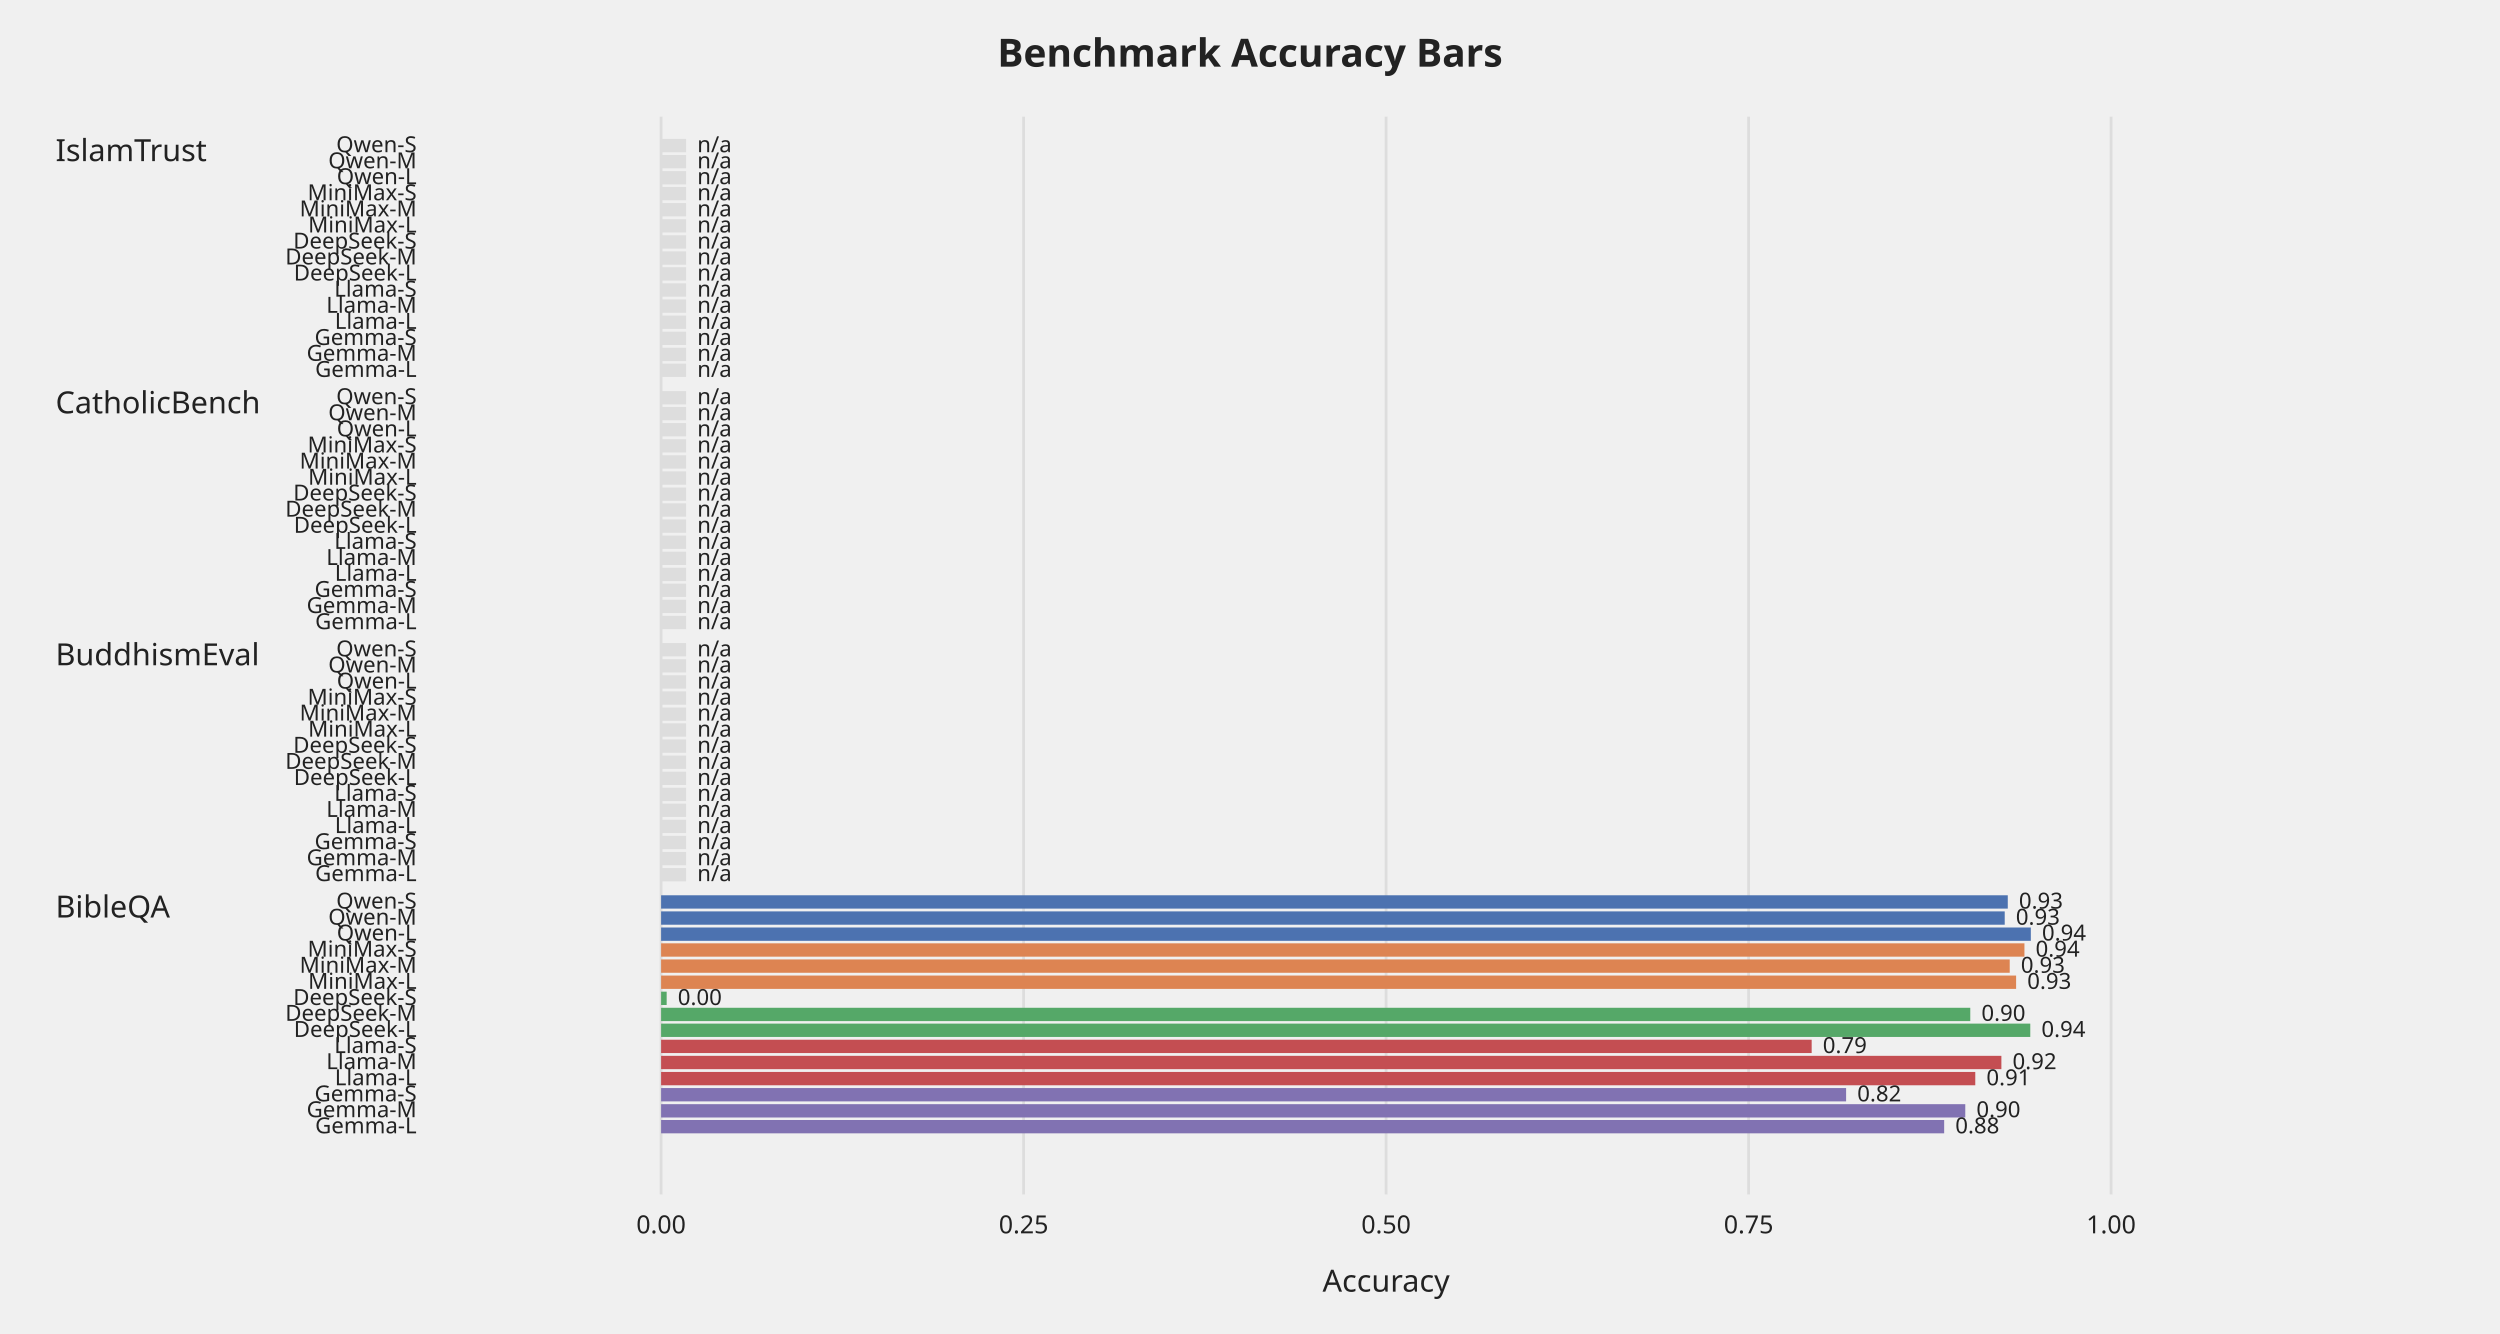
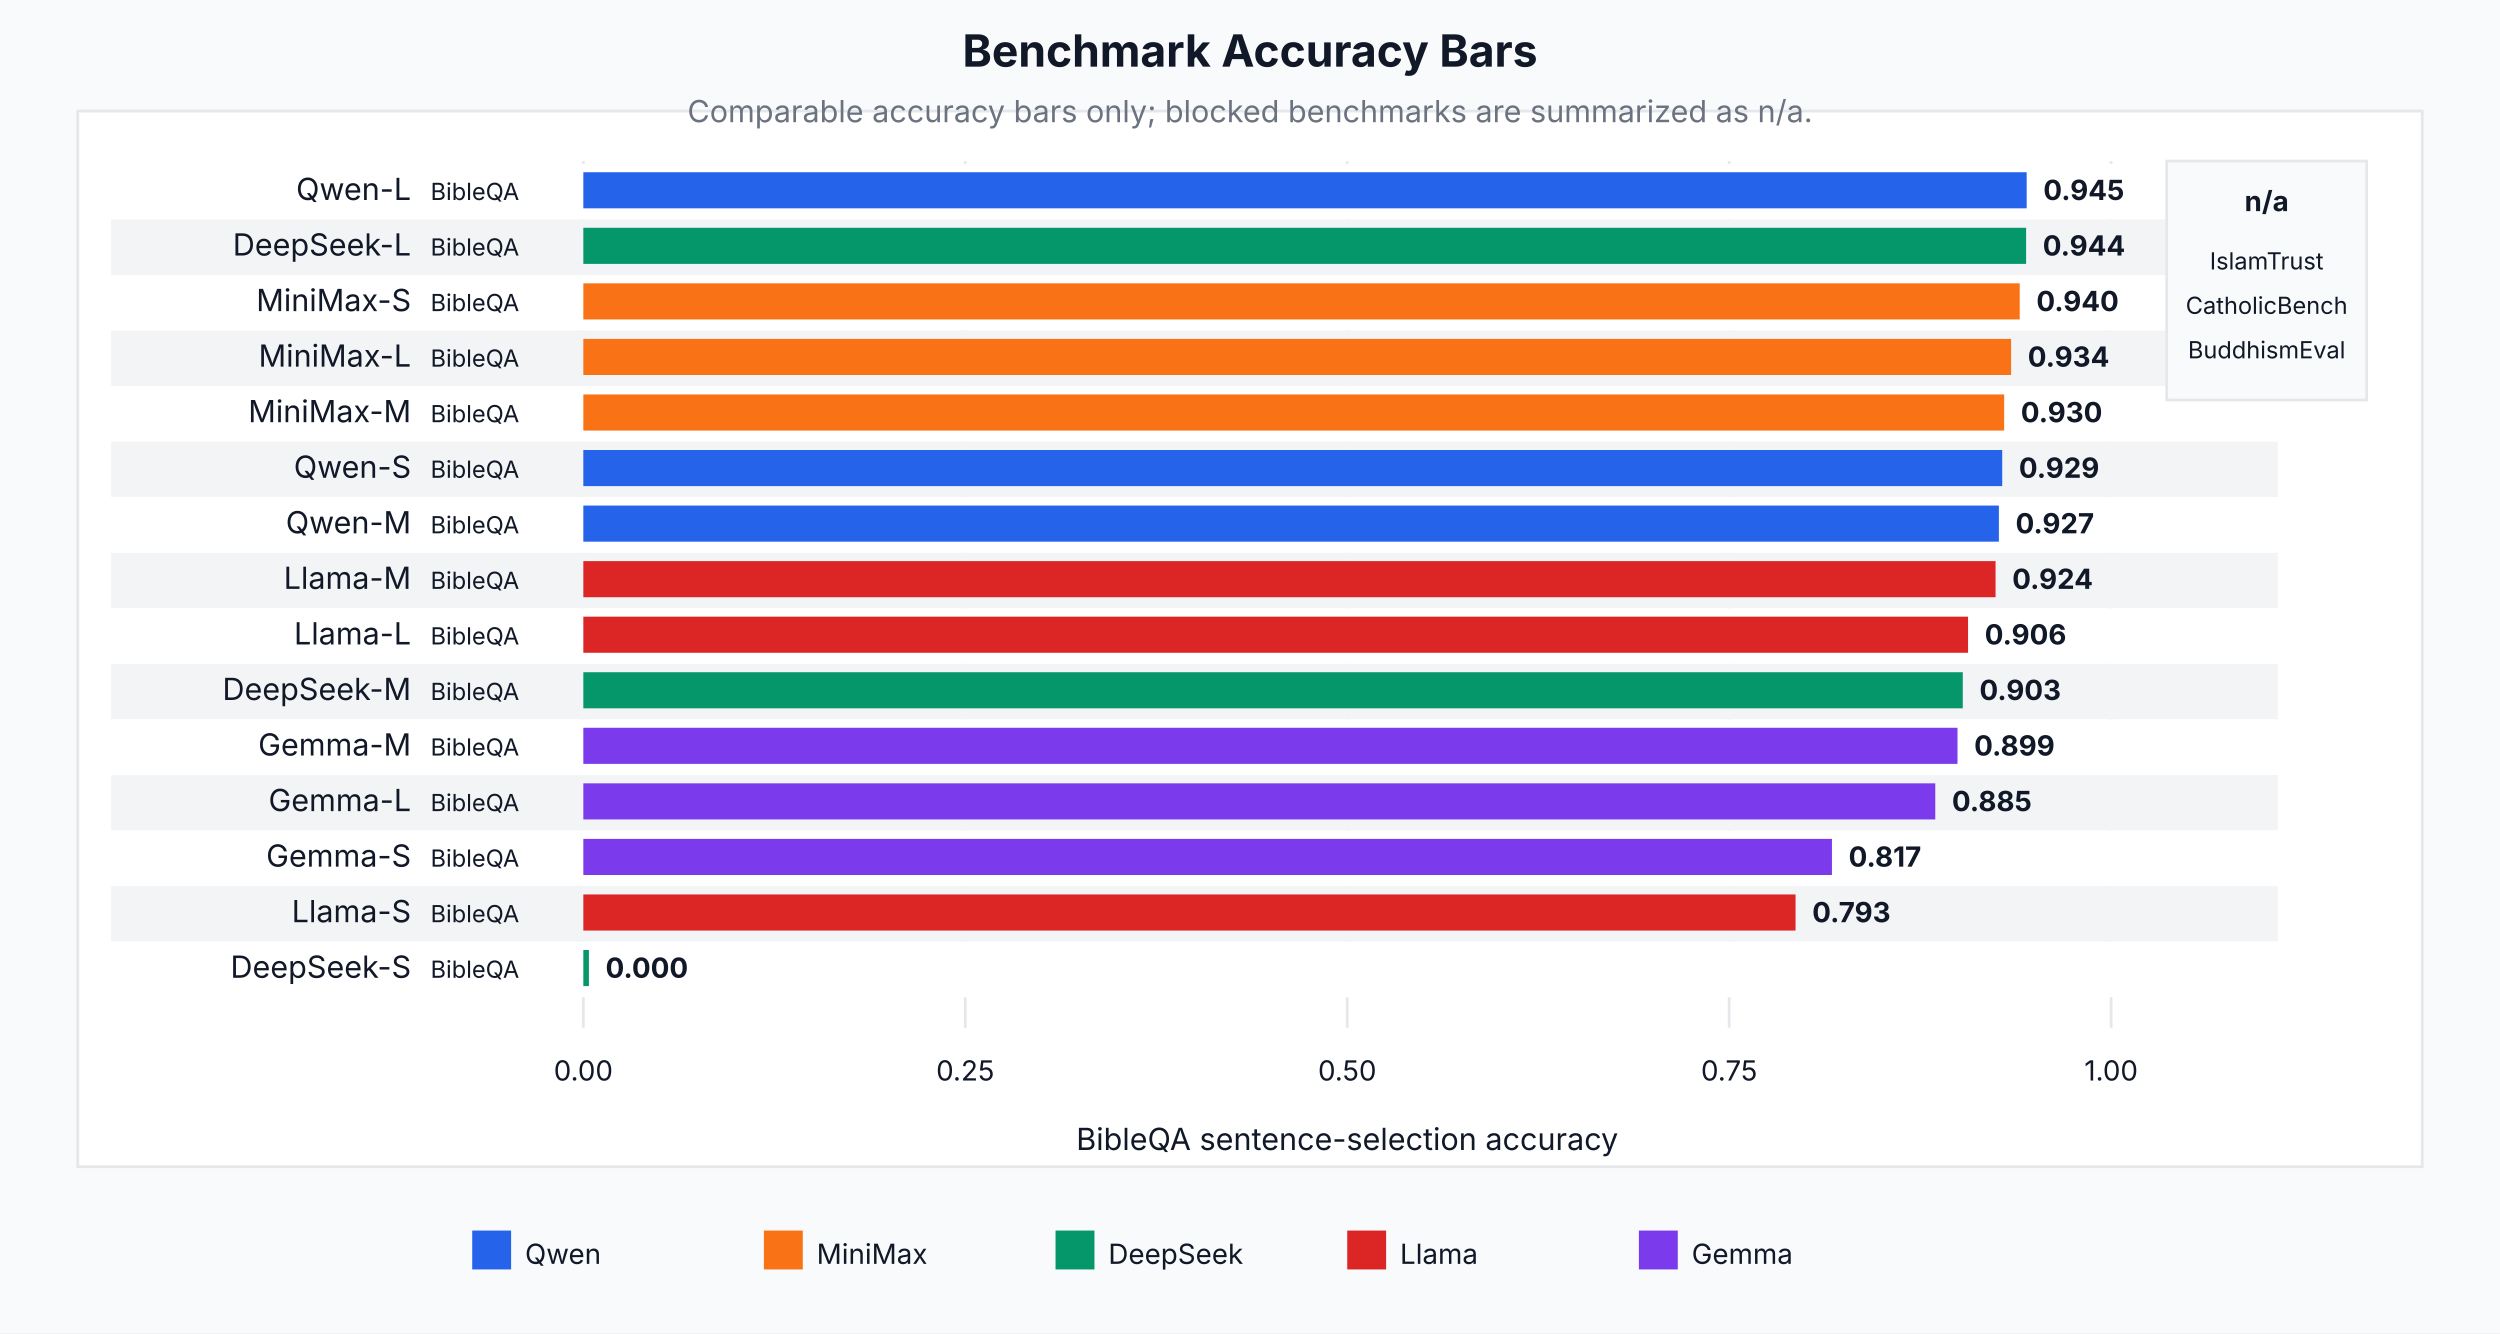
<svg xmlns="http://www.w3.org/2000/svg" viewBox="0 0 900 480" role="img">
  <style>
-         text { font-family: system-ui, sans-serif; fill: #222; }
-         .title { font-size: 14px; font-weight: 700; }
+         text { font-family: system-ui, -apple-system, BlinkMacSystemFont, "Segoe UI", sans-serif; fill: #111827; }
+         .title { font-size: 16px; font-weight: 750; }
+         .subtitle { font-size: 11px; fill: #6B7280; }
        .axis { font-size: 11px; }
-         .small { font-size: 9px; }
-         .tiny { font-size: 8px; }
-         .grid { stroke: #dddddd; stroke-width: 1; }
-         .axis-line { stroke: #333333; stroke-width: 1; }
+         .small { font-size: 10px; }
+         .tiny { font-size: 8.5px; }
+         .value { font-size: 10px; font-weight: 650; }
+         .cell-label { font-size: 10px; font-weight: 750; fill: #ffffff; }
+         .muted { font-size: 10px; fill: #6B7280; }
+         .grid { stroke: #E5E7EB; stroke-width: 1; }
+         .axis-line { stroke: #374151; stroke-width: 1; }
        .outline { stroke: #ffffff; stroke-width: 1; }
+         .panel { stroke: #E5E7EB; stroke-width: 1; }
    </style>
+   <rect x="0" y="0" width="900" height="480" fill="#F8FAFC" />
+   <rect x="28.0" y="40.0" width="844.0" height="380.0" fill="#FFFFFF" class="panel" />
  <text x="450.0" y="24.0" class="title" text-anchor="middle">Benchmark Accuracy Bars</text>
-   <line x1="238.0" y1="42.0" x2="238.0" y2="430.0" class="grid" />
-   <text x="238.0" y="444.0" class="small" text-anchor="middle">0.00</text>
-   <line x1="368.5" y1="42.0" x2="368.5" y2="430.0" class="grid" />
-   <text x="368.5" y="444.0" class="small" text-anchor="middle">0.25</text>
-   <line x1="499.0" y1="42.0" x2="499.0" y2="430.0" class="grid" />
-   <text x="499.0" y="444.0" class="small" text-anchor="middle">0.50</text>
-   <line x1="629.5" y1="42.0" x2="629.5" y2="430.0" class="grid" />
-   <text x="629.5" y="444.0" class="small" text-anchor="middle">0.75</text>
-   <line x1="760.0" y1="42.0" x2="760.0" y2="430.0" class="grid" />
-   <text x="760.0" y="444.0" class="small" text-anchor="middle">1.00</text>
-   <text x="499.0" y="465.0" class="axis" text-anchor="middle">Accuracy</text>
-   <text x="20.0" y="58.0" class="axis" text-anchor="start">IslamTrust</text>
-   <text x="150.0" y="54.8" class="tiny" text-anchor="end">Qwen-S</text>
-   <rect x="238.0" y="50.0" width="9.0" height="4.8" fill="#dddddd" />
-   <text x="251.0" y="54.8" class="tiny" text-anchor="start">n/a</text>
-   <text x="150.0" y="60.6" class="tiny" text-anchor="end">Qwen-M</text>
-   <rect x="238.0" y="55.8" width="9.0" height="4.8" fill="#dddddd" />
-   <text x="251.0" y="60.6" class="tiny" text-anchor="start">n/a</text>
-   <text x="150.0" y="66.3" class="tiny" text-anchor="end">Qwen-L</text>
-   <rect x="238.0" y="61.6" width="9.0" height="4.8" fill="#dddddd" />
-   <text x="251.0" y="66.3" class="tiny" text-anchor="start">n/a</text>
-   <text x="150.0" y="72.1" class="tiny" text-anchor="end">MiniMax-S</text>
-   <rect x="238.0" y="67.3" width="9.0" height="4.8" fill="#dddddd" />
-   <text x="251.0" y="72.1" class="tiny" text-anchor="start">n/a</text>
-   <text x="150.0" y="77.9" class="tiny" text-anchor="end">MiniMax-M</text>
-   <rect x="238.0" y="73.1" width="9.0" height="4.8" fill="#dddddd" />
-   <text x="251.0" y="77.9" class="tiny" text-anchor="start">n/a</text>
-   <text x="150.0" y="83.7" class="tiny" text-anchor="end">MiniMax-L</text>
-   <rect x="238.0" y="78.9" width="9.0" height="4.8" fill="#dddddd" />
-   <text x="251.0" y="83.7" class="tiny" text-anchor="start">n/a</text>
-   <text x="150.0" y="89.5" class="tiny" text-anchor="end">DeepSeek-S</text>
-   <rect x="238.0" y="84.7" width="9.0" height="4.8" fill="#dddddd" />
-   <text x="251.0" y="89.5" class="tiny" text-anchor="start">n/a</text>
-   <text x="150.0" y="95.2" class="tiny" text-anchor="end">DeepSeek-M</text>
-   <rect x="238.0" y="90.5" width="9.0" height="4.8" fill="#dddddd" />
-   <text x="251.0" y="95.2" class="tiny" text-anchor="start">n/a</text>
-   <text x="150.0" y="101.0" class="tiny" text-anchor="end">DeepSeek-L</text>
-   <rect x="238.0" y="96.2" width="9.0" height="4.8" fill="#dddddd" />
-   <text x="251.0" y="101.0" class="tiny" text-anchor="start">n/a</text>
-   <text x="150.0" y="106.8" class="tiny" text-anchor="end">Llama-S</text>
-   <rect x="238.0" y="102.0" width="9.0" height="4.8" fill="#dddddd" />
-   <text x="251.0" y="106.8" class="tiny" text-anchor="start">n/a</text>
-   <text x="150.0" y="112.6" class="tiny" text-anchor="end">Llama-M</text>
-   <rect x="238.0" y="107.8" width="9.0" height="4.8" fill="#dddddd" />
-   <text x="251.0" y="112.6" class="tiny" text-anchor="start">n/a</text>
-   <text x="150.0" y="118.4" class="tiny" text-anchor="end">Llama-L</text>
-   <rect x="238.0" y="113.6" width="9.0" height="4.8" fill="#dddddd" />
-   <text x="251.0" y="118.4" class="tiny" text-anchor="start">n/a</text>
-   <text x="150.0" y="124.2" class="tiny" text-anchor="end">Gemma-S</text>
-   <rect x="238.0" y="119.4" width="9.0" height="4.8" fill="#dddddd" />
-   <text x="251.0" y="124.2" class="tiny" text-anchor="start">n/a</text>
-   <text x="150.0" y="129.9" class="tiny" text-anchor="end">Gemma-M</text>
-   <rect x="238.0" y="125.2" width="9.0" height="4.8" fill="#dddddd" />
-   <text x="251.0" y="129.9" class="tiny" text-anchor="start">n/a</text>
-   <text x="150.0" y="135.7" class="tiny" text-anchor="end">Gemma-L</text>
-   <rect x="238.0" y="130.9" width="9.0" height="4.8" fill="#dddddd" />
-   <text x="251.0" y="135.7" class="tiny" text-anchor="start">n/a</text>
-   <text x="20.0" y="148.8" class="axis" text-anchor="start">CatholicBench</text>
-   <text x="150.0" y="145.5" class="tiny" text-anchor="end">Qwen-S</text>
-   <rect x="238.0" y="140.8" width="9.0" height="4.8" fill="#dddddd" />
-   <text x="251.0" y="145.5" class="tiny" text-anchor="start">n/a</text>
-   <text x="150.0" y="151.3" class="tiny" text-anchor="end">Qwen-M</text>
-   <rect x="238.0" y="146.5" width="9.0" height="4.8" fill="#dddddd" />
-   <text x="251.0" y="151.3" class="tiny" text-anchor="start">n/a</text>
-   <text x="150.0" y="157.1" class="tiny" text-anchor="end">Qwen-L</text>
-   <rect x="238.0" y="152.3" width="9.0" height="4.8" fill="#dddddd" />
-   <text x="251.0" y="157.1" class="tiny" text-anchor="start">n/a</text>
-   <text x="150.0" y="162.9" class="tiny" text-anchor="end">MiniMax-S</text>
-   <rect x="238.0" y="158.1" width="9.0" height="4.8" fill="#dddddd" />
-   <text x="251.0" y="162.9" class="tiny" text-anchor="start">n/a</text>
-   <text x="150.0" y="168.7" class="tiny" text-anchor="end">MiniMax-M</text>
-   <rect x="238.0" y="163.9" width="9.0" height="4.8" fill="#dddddd" />
-   <text x="251.0" y="168.7" class="tiny" text-anchor="start">n/a</text>
-   <text x="150.0" y="174.5" class="tiny" text-anchor="end">MiniMax-L</text>
-   <rect x="238.0" y="169.7" width="9.0" height="4.8" fill="#dddddd" />
-   <text x="251.0" y="174.5" class="tiny" text-anchor="start">n/a</text>
-   <text x="150.0" y="180.2" class="tiny" text-anchor="end">DeepSeek-S</text>
-   <rect x="238.0" y="175.5" width="9.0" height="4.8" fill="#dddddd" />
-   <text x="251.0" y="180.2" class="tiny" text-anchor="start">n/a</text>
-   <text x="150.0" y="186.0" class="tiny" text-anchor="end">DeepSeek-M</text>
-   <rect x="238.0" y="181.2" width="9.0" height="4.8" fill="#dddddd" />
-   <text x="251.0" y="186.0" class="tiny" text-anchor="start">n/a</text>
-   <text x="150.0" y="191.8" class="tiny" text-anchor="end">DeepSeek-L</text>
-   <rect x="238.0" y="187.0" width="9.0" height="4.8" fill="#dddddd" />
-   <text x="251.0" y="191.8" class="tiny" text-anchor="start">n/a</text>
-   <text x="150.0" y="197.6" class="tiny" text-anchor="end">Llama-S</text>
-   <rect x="238.0" y="192.8" width="9.0" height="4.8" fill="#dddddd" />
-   <text x="251.0" y="197.6" class="tiny" text-anchor="start">n/a</text>
-   <text x="150.0" y="203.4" class="tiny" text-anchor="end">Llama-M</text>
-   <rect x="238.0" y="198.6" width="9.0" height="4.8" fill="#dddddd" />
-   <text x="251.0" y="203.4" class="tiny" text-anchor="start">n/a</text>
-   <text x="150.0" y="209.1" class="tiny" text-anchor="end">Llama-L</text>
-   <rect x="238.0" y="204.4" width="9.0" height="4.8" fill="#dddddd" />
-   <text x="251.0" y="209.1" class="tiny" text-anchor="start">n/a</text>
-   <text x="150.0" y="214.9" class="tiny" text-anchor="end">Gemma-S</text>
-   <rect x="238.0" y="210.1" width="9.0" height="4.8" fill="#dddddd" />
-   <text x="251.0" y="214.9" class="tiny" text-anchor="start">n/a</text>
-   <text x="150.0" y="220.7" class="tiny" text-anchor="end">Gemma-M</text>
-   <rect x="238.0" y="215.9" width="9.0" height="4.8" fill="#dddddd" />
-   <text x="251.0" y="220.7" class="tiny" text-anchor="start">n/a</text>
-   <text x="150.0" y="226.5" class="tiny" text-anchor="end">Gemma-L</text>
-   <rect x="238.0" y="221.7" width="9.0" height="4.8" fill="#dddddd" />
-   <text x="251.0" y="226.5" class="tiny" text-anchor="start">n/a</text>
-   <text x="20.0" y="239.5" class="axis" text-anchor="start">BuddhismEval</text>
-   <text x="150.0" y="236.3" class="tiny" text-anchor="end">Qwen-S</text>
-   <rect x="238.0" y="231.5" width="9.0" height="4.8" fill="#dddddd" />
-   <text x="251.0" y="236.3" class="tiny" text-anchor="start">n/a</text>
-   <text x="150.0" y="242.1" class="tiny" text-anchor="end">Qwen-M</text>
-   <rect x="238.0" y="237.3" width="9.0" height="4.8" fill="#dddddd" />
-   <text x="251.0" y="242.1" class="tiny" text-anchor="start">n/a</text>
-   <text x="150.0" y="247.9" class="tiny" text-anchor="end">Qwen-L</text>
-   <rect x="238.0" y="243.1" width="9.0" height="4.8" fill="#dddddd" />
-   <text x="251.0" y="247.9" class="tiny" text-anchor="start">n/a</text>
-   <text x="150.0" y="253.7" class="tiny" text-anchor="end">MiniMax-S</text>
-   <rect x="238.0" y="248.9" width="9.0" height="4.8" fill="#dddddd" />
-   <text x="251.0" y="253.7" class="tiny" text-anchor="start">n/a</text>
-   <text x="150.0" y="259.4" class="tiny" text-anchor="end">MiniMax-M</text>
-   <rect x="238.0" y="254.7" width="9.0" height="4.8" fill="#dddddd" />
-   <text x="251.0" y="259.4" class="tiny" text-anchor="start">n/a</text>
-   <text x="150.0" y="265.2" class="tiny" text-anchor="end">MiniMax-L</text>
-   <rect x="238.0" y="260.4" width="9.0" height="4.8" fill="#dddddd" />
-   <text x="251.0" y="265.2" class="tiny" text-anchor="start">n/a</text>
-   <text x="150.0" y="271.0" class="tiny" text-anchor="end">DeepSeek-S</text>
-   <rect x="238.0" y="266.2" width="9.0" height="4.8" fill="#dddddd" />
-   <text x="251.0" y="271.0" class="tiny" text-anchor="start">n/a</text>
-   <text x="150.0" y="276.8" class="tiny" text-anchor="end">DeepSeek-M</text>
-   <rect x="238.0" y="272.0" width="9.0" height="4.8" fill="#dddddd" />
-   <text x="251.0" y="276.8" class="tiny" text-anchor="start">n/a</text>
-   <text x="150.0" y="282.6" class="tiny" text-anchor="end">DeepSeek-L</text>
-   <rect x="238.0" y="277.8" width="9.0" height="4.8" fill="#dddddd" />
-   <text x="251.0" y="282.6" class="tiny" text-anchor="start">n/a</text>
-   <text x="150.0" y="288.3" class="tiny" text-anchor="end">Llama-S</text>
-   <rect x="238.0" y="283.6" width="9.0" height="4.8" fill="#dddddd" />
-   <text x="251.0" y="288.3" class="tiny" text-anchor="start">n/a</text>
-   <text x="150.0" y="294.1" class="tiny" text-anchor="end">Llama-M</text>
-   <rect x="238.0" y="289.3" width="9.0" height="4.8" fill="#dddddd" />
-   <text x="251.0" y="294.1" class="tiny" text-anchor="start">n/a</text>
-   <text x="150.0" y="299.9" class="tiny" text-anchor="end">Llama-L</text>
-   <rect x="238.0" y="295.1" width="9.0" height="4.8" fill="#dddddd" />
-   <text x="251.0" y="299.9" class="tiny" text-anchor="start">n/a</text>
-   <text x="150.0" y="305.7" class="tiny" text-anchor="end">Gemma-S</text>
-   <rect x="238.0" y="300.9" width="9.0" height="4.8" fill="#dddddd" />
-   <text x="251.0" y="305.7" class="tiny" text-anchor="start">n/a</text>
-   <text x="150.0" y="311.5" class="tiny" text-anchor="end">Gemma-M</text>
-   <rect x="238.0" y="306.7" width="9.0" height="4.8" fill="#dddddd" />
-   <text x="251.0" y="311.5" class="tiny" text-anchor="start">n/a</text>
-   <text x="150.0" y="317.2" class="tiny" text-anchor="end">Gemma-L</text>
-   <rect x="238.0" y="312.5" width="9.0" height="4.8" fill="#dddddd" />
-   <text x="251.0" y="317.2" class="tiny" text-anchor="start">n/a</text>
-   <text x="20.0" y="330.3" class="axis" text-anchor="start">BibleQA</text>
-   <text x="150.0" y="327.1" class="tiny" text-anchor="end">Qwen-S</text>
-   <rect x="238.0" y="322.3" width="484.8" height="4.8" fill="#4C72B0" />
-   <text x="726.8" y="327.1" class="tiny" text-anchor="start">0.93</text>
-   <text x="150.0" y="332.9" class="tiny" text-anchor="end">Qwen-M</text>
-   <rect x="238.0" y="328.1" width="483.7" height="4.8" fill="#4C72B0" />
-   <text x="725.7" y="332.9" class="tiny" text-anchor="start">0.93</text>
-   <text x="150.0" y="338.6" class="tiny" text-anchor="end">Qwen-L</text>
-   <rect x="238.0" y="333.9" width="493.1" height="4.8" fill="#4C72B0" />
-   <text x="735.1" y="338.6" class="tiny" text-anchor="start">0.94</text>
-   <text x="150.0" y="344.4" class="tiny" text-anchor="end">MiniMax-S</text>
-   <rect x="238.0" y="339.6" width="490.8" height="4.8" fill="#DD8452" />
-   <text x="732.8" y="344.4" class="tiny" text-anchor="start">0.94</text>
-   <text x="150.0" y="350.2" class="tiny" text-anchor="end">MiniMax-M</text>
-   <rect x="238.0" y="345.4" width="485.5" height="4.8" fill="#DD8452" />
-   <text x="727.5" y="350.2" class="tiny" text-anchor="start">0.93</text>
-   <text x="150.0" y="356.0" class="tiny" text-anchor="end">MiniMax-L</text>
-   <rect x="238.0" y="351.2" width="487.8" height="4.8" fill="#DD8452" />
-   <text x="729.8" y="356.0" class="tiny" text-anchor="start">0.93</text>
-   <text x="150.0" y="361.8" class="tiny" text-anchor="end">DeepSeek-S</text>
-   <rect x="238.0" y="357.0" width="2.0" height="4.8" fill="#55A868" />
-   <text x="244.0" y="361.8" class="tiny" text-anchor="start">0.00</text>
-   <text x="150.0" y="367.5" class="tiny" text-anchor="end">DeepSeek-M</text>
-   <rect x="238.0" y="362.8" width="471.3" height="4.8" fill="#55A868" />
-   <text x="713.3" y="367.5" class="tiny" text-anchor="start">0.90</text>
-   <text x="150.0" y="373.3" class="tiny" text-anchor="end">DeepSeek-L</text>
-   <rect x="238.0" y="368.5" width="492.9" height="4.8" fill="#55A868" />
-   <text x="734.9" y="373.3" class="tiny" text-anchor="start">0.94</text>
-   <text x="150.0" y="379.1" class="tiny" text-anchor="end">Llama-S</text>
-   <rect x="238.0" y="374.3" width="414.2" height="4.8" fill="#C44E52" />
-   <text x="656.2" y="379.1" class="tiny" text-anchor="start">0.79</text>
-   <text x="150.0" y="384.9" class="tiny" text-anchor="end">Llama-M</text>
-   <rect x="238.0" y="380.1" width="482.5" height="4.8" fill="#C44E52" />
-   <text x="724.5" y="384.9" class="tiny" text-anchor="start">0.92</text>
-   <text x="150.0" y="390.7" class="tiny" text-anchor="end">Llama-L</text>
-   <rect x="238.0" y="385.9" width="473.1" height="4.8" fill="#C44E52" />
-   <text x="715.1" y="390.7" class="tiny" text-anchor="start">0.91</text>
-   <text x="150.0" y="396.5" class="tiny" text-anchor="end">Gemma-S</text>
-   <rect x="238.0" y="391.7" width="426.6" height="4.8" fill="#8172B2" />
-   <text x="668.6" y="396.5" class="tiny" text-anchor="start">0.82</text>
-   <text x="150.0" y="402.2" class="tiny" text-anchor="end">Gemma-M</text>
-   <rect x="238.0" y="397.5" width="469.5" height="4.8" fill="#8172B2" />
-   <text x="711.5" y="402.2" class="tiny" text-anchor="start">0.90</text>
-   <text x="150.0" y="408.0" class="tiny" text-anchor="end">Gemma-L</text>
-   <rect x="238.0" y="403.2" width="461.9" height="4.8" fill="#8172B2" />
-   <text x="703.9" y="408.0" class="tiny" text-anchor="start">0.88</text>
+   <text x="450.0" y="44.0" class="subtitle" text-anchor="middle">Comparable accuracy bars only; blocked benchmarks are summarized as n/a.</text>
+   <line x1="210.0" y1="58.0" x2="210.0" y2="370.0" class="grid" />
+   <text x="210.0" y="389.0" class="small" text-anchor="middle">0.00</text>
+   <line x1="347.5" y1="58.0" x2="347.5" y2="370.0" class="grid" />
+   <text x="347.5" y="389.0" class="small" text-anchor="middle">0.25</text>
+   <line x1="485.0" y1="58.0" x2="485.0" y2="370.0" class="grid" />
+   <text x="485.0" y="389.0" class="small" text-anchor="middle">0.50</text>
+   <line x1="622.5" y1="58.0" x2="622.5" y2="370.0" class="grid" />
+   <text x="622.5" y="389.0" class="small" text-anchor="middle">0.75</text>
+   <line x1="760.0" y1="58.0" x2="760.0" y2="370.0" class="grid" />
+   <text x="760.0" y="389.0" class="small" text-anchor="middle">1.00</text>
+   <text x="485.0" y="414.0" class="axis" text-anchor="middle">BibleQA sentence-selection accuracy</text>
+   <rect x="40.0" y="59.0" width="780.0" height="20.0" fill="#FFFFFF" />
+   <text x="148.0" y="72.0" class="axis" text-anchor="end">Qwen-L</text>
+   <text x="155.0" y="72.0" class="tiny" text-anchor="start">BibleQA</text>
+   <rect x="210.0" y="62.0" width="519.6" height="13.0" fill="#2563EB" />
+   <text x="735.6" y="72.0" class="value" text-anchor="start">0.945</text>
+   <rect x="40.0" y="79.0" width="780.0" height="20.0" fill="#F3F4F6" />
+   <text x="148.0" y="92.0" class="axis" text-anchor="end">DeepSeek-L</text>
+   <text x="155.0" y="92.0" class="tiny" text-anchor="start">BibleQA</text>
+   <rect x="210.0" y="82.0" width="519.4" height="13.0" fill="#059669" />
+   <text x="735.4" y="92.0" class="value" text-anchor="start">0.944</text>
+   <rect x="40.0" y="99.0" width="780.0" height="20.0" fill="#FFFFFF" />
+   <text x="148.0" y="112.0" class="axis" text-anchor="end">MiniMax-S</text>
+   <text x="155.0" y="112.0" class="tiny" text-anchor="start">BibleQA</text>
+   <rect x="210.0" y="102.0" width="517.1" height="13.0" fill="#F97316" />
+   <text x="733.1" y="112.0" class="value" text-anchor="start">0.940</text>
+   <rect x="40.0" y="119.0" width="780.0" height="20.0" fill="#F3F4F6" />
+   <text x="148.0" y="132.0" class="axis" text-anchor="end">MiniMax-L</text>
+   <text x="155.0" y="132.0" class="tiny" text-anchor="start">BibleQA</text>
+   <rect x="210.0" y="122.0" width="514.0" height="13.0" fill="#F97316" />
+   <text x="730.0" y="132.0" class="value" text-anchor="start">0.934</text>
+   <rect x="40.0" y="139.0" width="780.0" height="20.0" fill="#FFFFFF" />
+   <text x="148.0" y="152.0" class="axis" text-anchor="end">MiniMax-M</text>
+   <text x="155.0" y="152.0" class="tiny" text-anchor="start">BibleQA</text>
+   <rect x="210.0" y="142.0" width="511.5" height="13.0" fill="#F97316" />
+   <text x="727.5" y="152.0" class="value" text-anchor="start">0.930</text>
+   <rect x="40.0" y="159.0" width="780.0" height="20.0" fill="#F3F4F6" />
+   <text x="148.0" y="172.0" class="axis" text-anchor="end">Qwen-S</text>
+   <text x="155.0" y="172.0" class="tiny" text-anchor="start">BibleQA</text>
+   <rect x="210.0" y="162.0" width="510.8" height="13.0" fill="#2563EB" />
+   <text x="726.8" y="172.0" class="value" text-anchor="start">0.929</text>
+   <rect x="40.0" y="179.0" width="780.0" height="20.0" fill="#FFFFFF" />
+   <text x="148.0" y="192.0" class="axis" text-anchor="end">Qwen-M</text>
+   <text x="155.0" y="192.0" class="tiny" text-anchor="start">BibleQA</text>
+   <rect x="210.0" y="182.0" width="509.6" height="13.0" fill="#2563EB" />
+   <text x="725.6" y="192.0" class="value" text-anchor="start">0.927</text>
+   <rect x="40.0" y="199.0" width="780.0" height="20.0" fill="#F3F4F6" />
+   <text x="148.0" y="212.0" class="axis" text-anchor="end">Llama-M</text>
+   <text x="155.0" y="212.0" class="tiny" text-anchor="start">BibleQA</text>
+   <rect x="210.0" y="202.0" width="508.4" height="13.0" fill="#DC2626" />
+   <text x="724.4" y="212.0" class="value" text-anchor="start">0.924</text>
+   <rect x="40.0" y="219.0" width="780.0" height="20.0" fill="#FFFFFF" />
+   <text x="148.0" y="232.0" class="axis" text-anchor="end">Llama-L</text>
+   <text x="155.0" y="232.0" class="tiny" text-anchor="start">BibleQA</text>
+   <rect x="210.0" y="222.0" width="498.5" height="13.0" fill="#DC2626" />
+   <text x="714.5" y="232.0" class="value" text-anchor="start">0.906</text>
+   <rect x="40.0" y="239.0" width="780.0" height="20.0" fill="#F3F4F6" />
+   <text x="148.0" y="252.0" class="axis" text-anchor="end">DeepSeek-M</text>
+   <text x="155.0" y="252.0" class="tiny" text-anchor="start">BibleQA</text>
+   <rect x="210.0" y="242.0" width="496.6" height="13.0" fill="#059669" />
+   <text x="712.6" y="252.0" class="value" text-anchor="start">0.903</text>
+   <rect x="40.0" y="259.0" width="780.0" height="20.0" fill="#FFFFFF" />
+   <text x="148.0" y="272.0" class="axis" text-anchor="end">Gemma-M</text>
+   <text x="155.0" y="272.0" class="tiny" text-anchor="start">BibleQA</text>
+   <rect x="210.0" y="262.0" width="494.7" height="13.0" fill="#7C3AED" />
+   <text x="710.7" y="272.0" class="value" text-anchor="start">0.899</text>
+   <rect x="40.0" y="279.0" width="780.0" height="20.0" fill="#F3F4F6" />
+   <text x="148.0" y="292.0" class="axis" text-anchor="end">Gemma-L</text>
+   <text x="155.0" y="292.0" class="tiny" text-anchor="start">BibleQA</text>
+   <rect x="210.0" y="282.0" width="486.7" height="13.0" fill="#7C3AED" />
+   <text x="702.7" y="292.0" class="value" text-anchor="start">0.885</text>
+   <rect x="40.0" y="299.0" width="780.0" height="20.0" fill="#FFFFFF" />
+   <text x="148.0" y="312.0" class="axis" text-anchor="end">Gemma-S</text>
+   <text x="155.0" y="312.0" class="tiny" text-anchor="start">BibleQA</text>
+   <rect x="210.0" y="302.0" width="449.5" height="13.0" fill="#7C3AED" />
+   <text x="665.5" y="312.0" class="value" text-anchor="start">0.817</text>
+   <rect x="40.0" y="319.0" width="780.0" height="20.0" fill="#F3F4F6" />
+   <text x="148.0" y="332.0" class="axis" text-anchor="end">Llama-S</text>
+   <text x="155.0" y="332.0" class="tiny" text-anchor="start">BibleQA</text>
+   <rect x="210.0" y="322.0" width="436.4" height="13.0" fill="#DC2626" />
+   <text x="652.4" y="332.0" class="value" text-anchor="start">0.793</text>
+   <rect x="40.0" y="339.0" width="780.0" height="20.0" fill="#FFFFFF" />
+   <text x="148.0" y="352.0" class="axis" text-anchor="end">DeepSeek-S</text>
+   <text x="155.0" y="352.0" class="tiny" text-anchor="start">BibleQA</text>
+   <rect x="210.0" y="342.0" width="2.0" height="13.0" fill="#059669" />
+   <text x="218.0" y="352.0" class="value" text-anchor="start">0.000</text>
+   <rect x="780.0" y="58.0" width="72.0" height="86.0" fill="#F9FAFB" class="panel" />
+   <text x="816.0" y="76.0" class="value" text-anchor="middle">n/a</text>
+   <text x="816.0" y="97.0" class="tiny" text-anchor="middle">IslamTrust</text>
+   <text x="816.0" y="113.0" class="tiny" text-anchor="middle">CatholicBench</text>
+   <text x="816.0" y="129.0" class="tiny" text-anchor="middle">BuddhismEval</text>
+   <rect x="170.0" y="443.0" width="14.0" height="14.0" fill="#2563EB" />
+   <text x="189.0" y="455.0" class="small" text-anchor="start">Qwen</text>
+   <rect x="275.0" y="443.0" width="14.0" height="14.0" fill="#F97316" />
+   <text x="294.0" y="455.0" class="small" text-anchor="start">MiniMax</text>
+   <rect x="380.0" y="443.0" width="14.0" height="14.0" fill="#059669" />
+   <text x="399.0" y="455.0" class="small" text-anchor="start">DeepSeek</text>
+   <rect x="485.0" y="443.0" width="14.0" height="14.0" fill="#DC2626" />
+   <text x="504.0" y="455.0" class="small" text-anchor="start">Llama</text>
+   <rect x="590.0" y="443.0" width="14.0" height="14.0" fill="#7C3AED" />
+   <text x="609.0" y="455.0" class="small" text-anchor="start">Gemma</text>
</svg>
